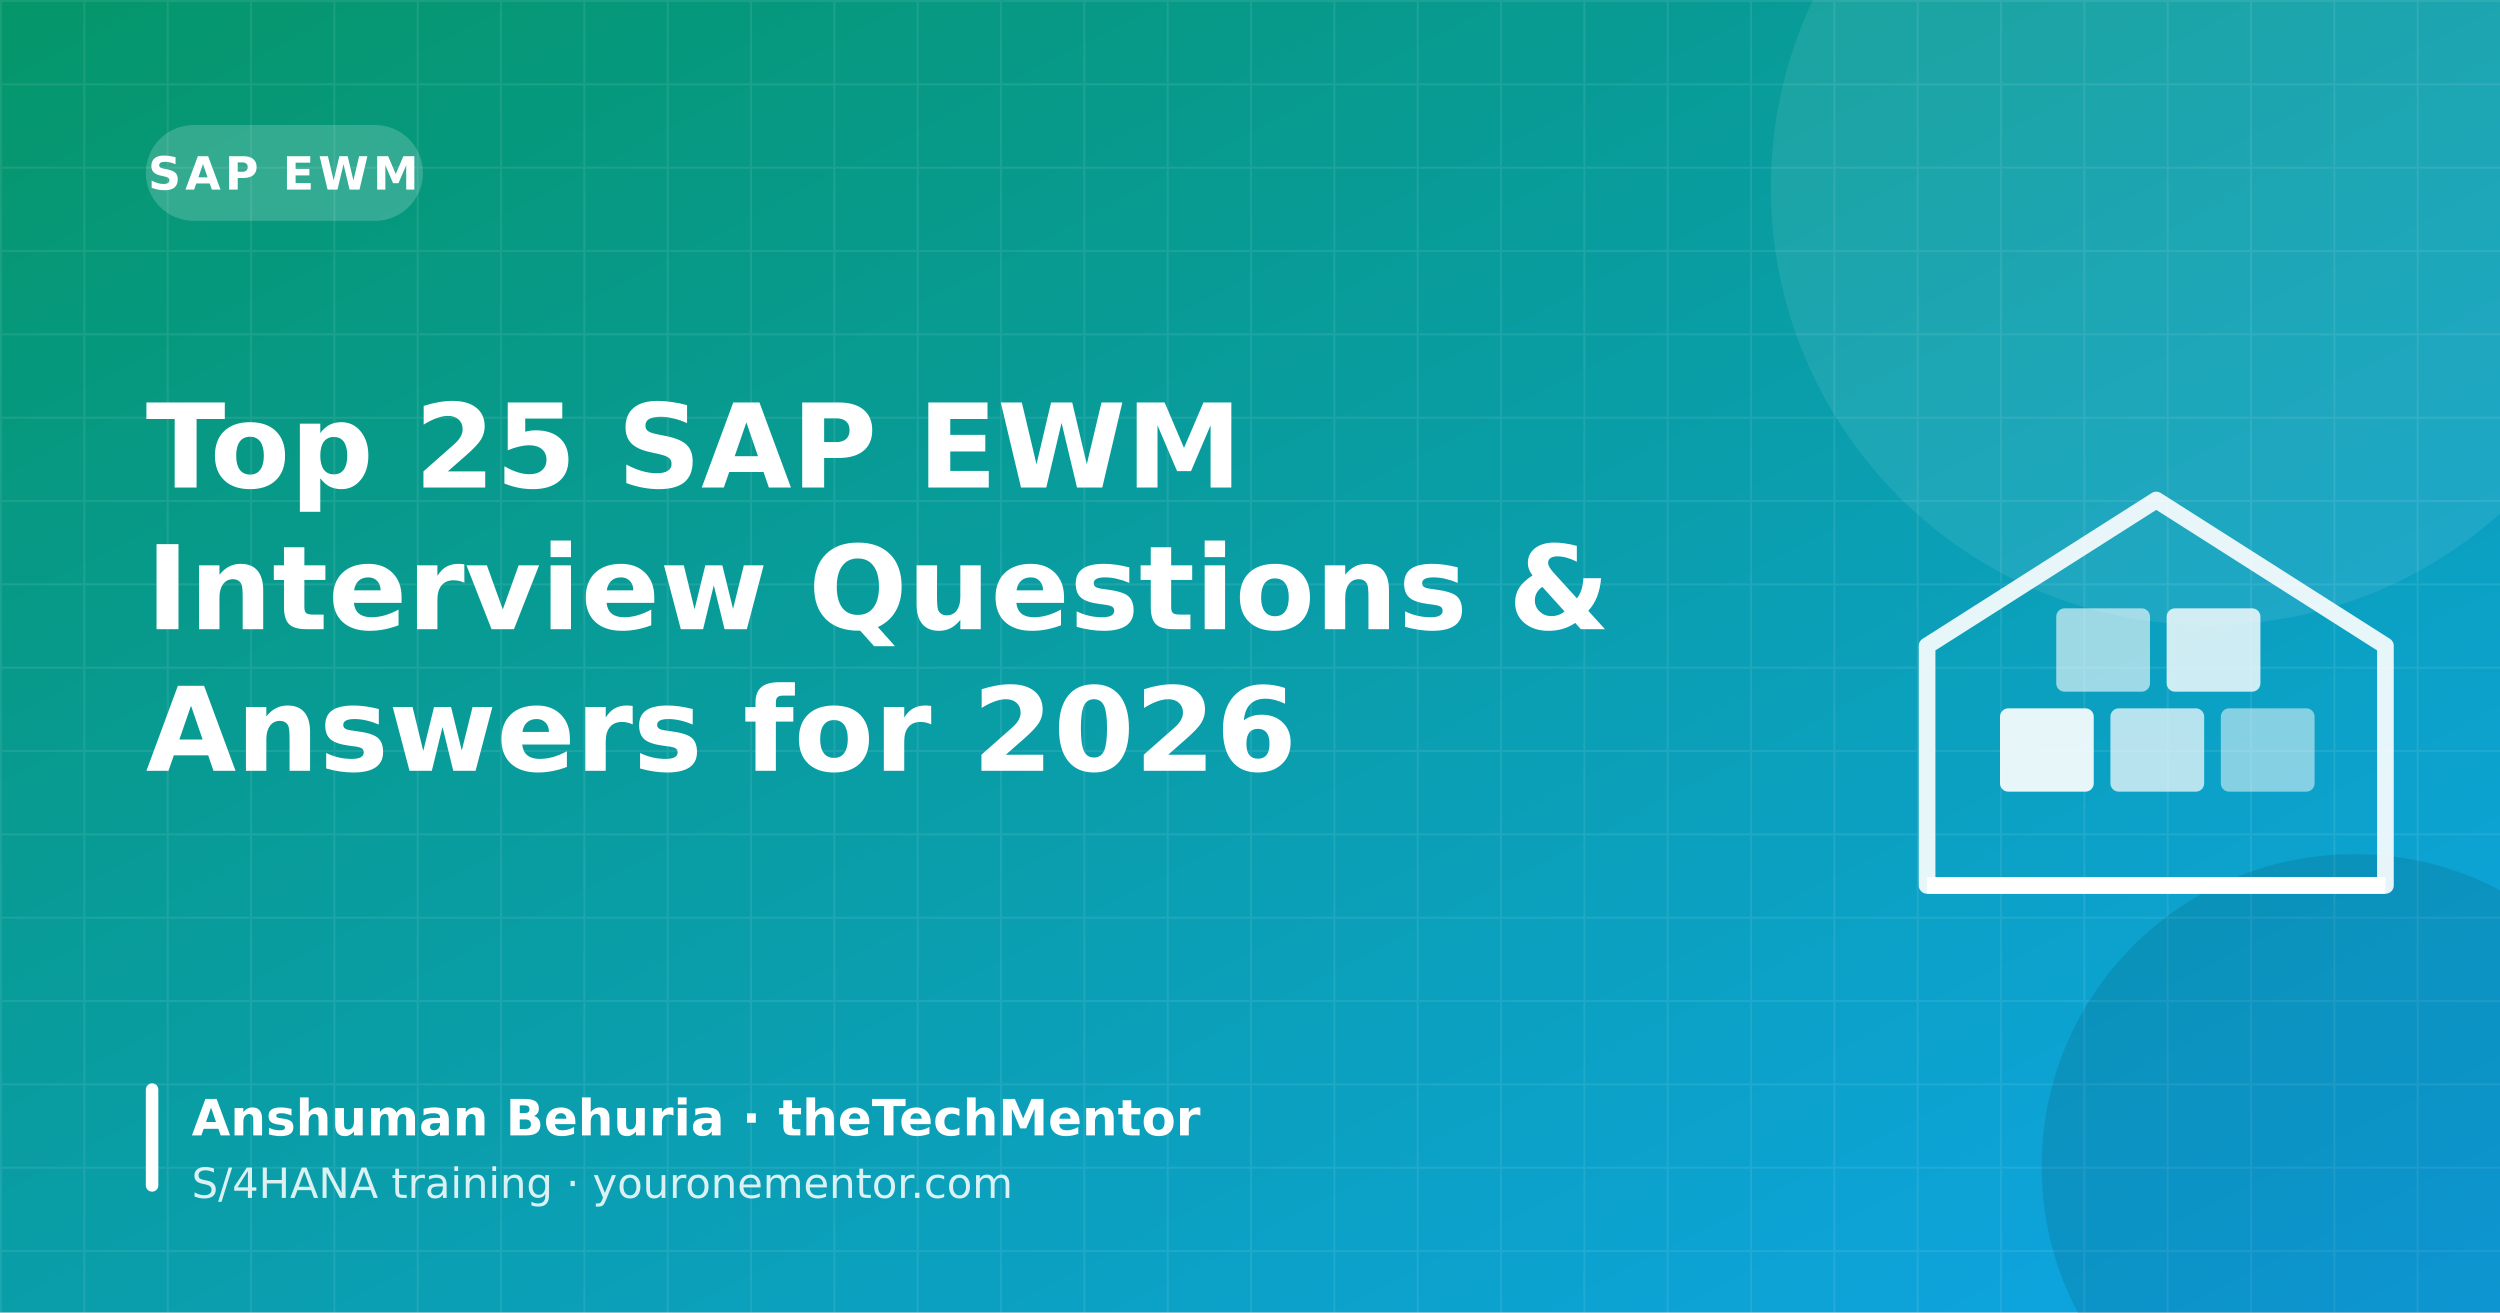
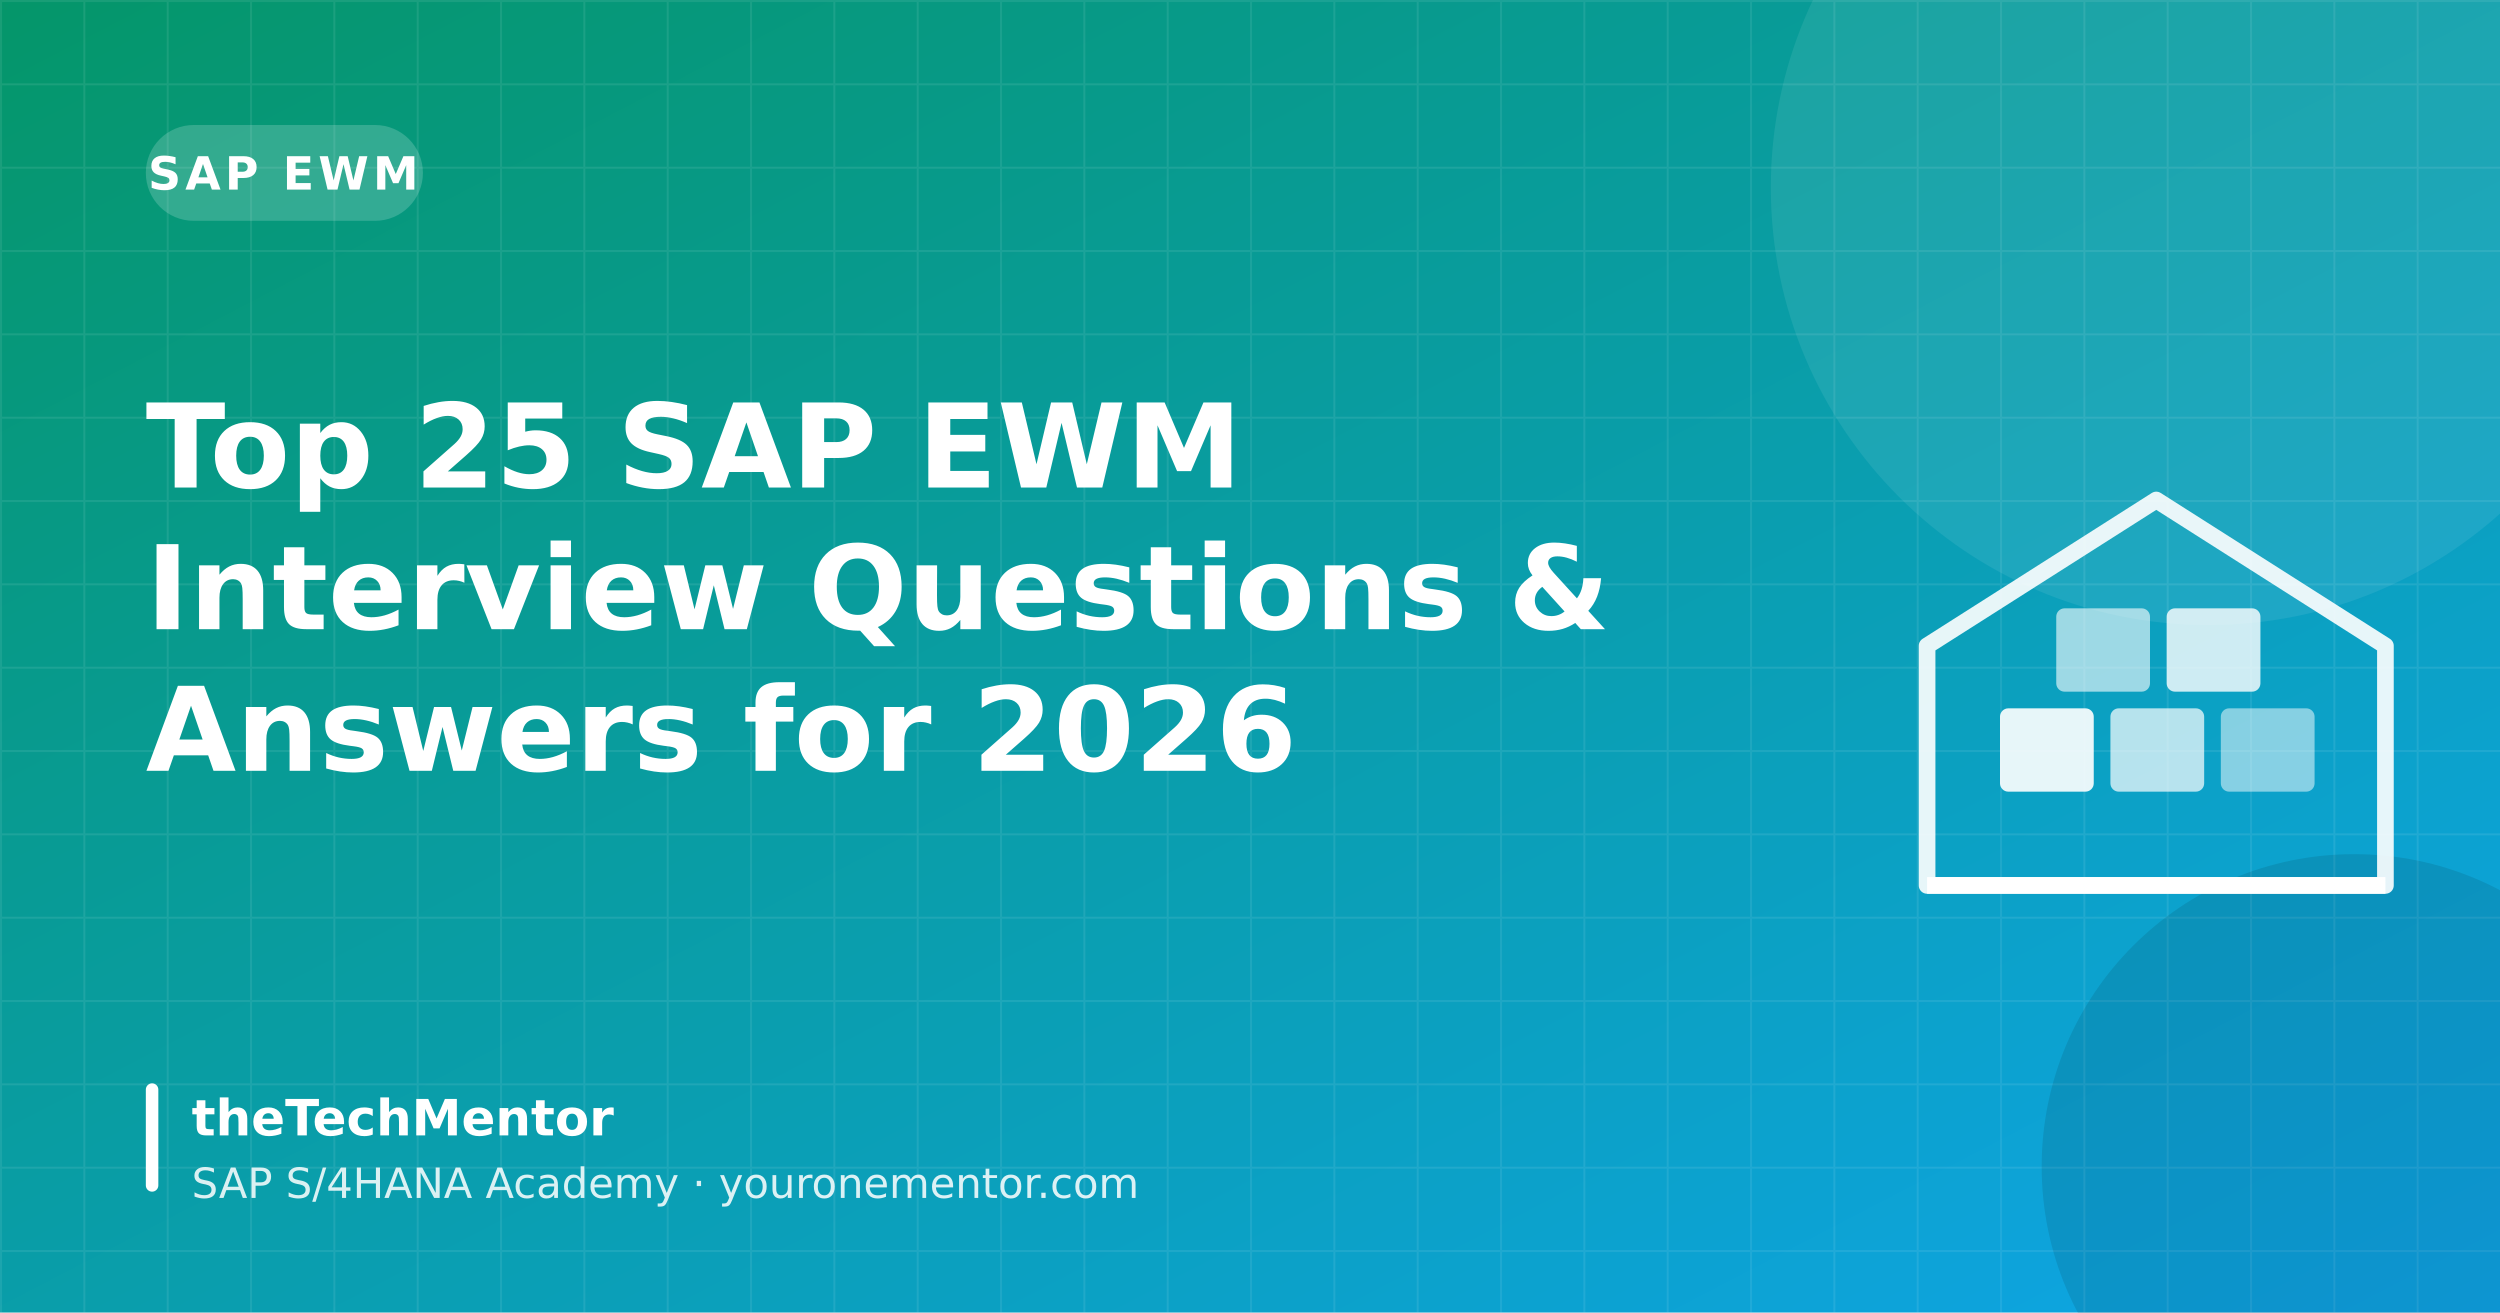
<svg xmlns="http://www.w3.org/2000/svg" width="1200" height="630" viewBox="0 0 1200 630">
  <defs>
    <linearGradient id="bg" x1="0" y1="0" x2="1" y2="1">
      <stop offset="0" stop-color="#059669" />
      <stop offset="1" stop-color="#0ea5e9" />
    </linearGradient>
    <pattern id="grid" width="40" height="40" patternUnits="userSpaceOnUse">
      <path d="M40 0 H0 V40" fill="none" stroke="#ffffff" stroke-opacity=".08" stroke-width="2" />
    </pattern>
  </defs>
  <rect width="1200" height="630" fill="url(#bg)" />
  <rect width="1200" height="630" fill="url(#grid)" />
  <circle cx="1060" cy="90" r="210" fill="#ffffff" opacity=".08" />
  <circle cx="1130" cy="560" r="150" fill="#000000" opacity=".10" />
  <rect x="70" y="60" width="133" height="46" rx="23" fill="#ffffff" opacity=".18" />
  <text x="136" y="91" font-family="DejaVu Sans, Inter, Arial, sans-serif" font-size="22" font-weight="700" fill="#ffffff" text-anchor="middle" letter-spacing="2">SAP EWM</text>
  <text x="70" y="234" font-family="DejaVu Sans, Inter, Arial, sans-serif" font-size="56" font-weight="800" fill="#ffffff">Top 25 SAP EWM</text>
  <text x="70" y="302" font-family="DejaVu Sans, Inter, Arial, sans-serif" font-size="56" font-weight="800" fill="#ffffff">Interview Questions &amp;</text>
  <text x="70" y="370" font-family="DejaVu Sans, Inter, Arial, sans-serif" font-size="56" font-weight="800" fill="#ffffff">Answers for 2026</text>
  <g transform="translate(905 200)">
    <path d="M20 110 L130 40 L240 110 V225 H20 Z" fill="none" stroke="#fff" stroke-width="8" stroke-linejoin="round" opacity=".9" />
    <rect x="55" y="140" width="45" height="40" rx="4" fill="#fff" opacity=".9" />
    <rect x="108" y="140" width="45" height="40" rx="4" fill="#fff" opacity=".7" />
    <rect x="161" y="140" width="45" height="40" rx="4" fill="#fff" opacity=".5" />
    <rect x="82" y="92" width="45" height="40" rx="4" fill="#fff" opacity=".6" />
    <rect x="135" y="92" width="45" height="40" rx="4" fill="#fff" opacity=".8" />
    <line x1="20" y1="225" x2="240" y2="225" stroke="#fff" stroke-width="8" />
  </g>
  <rect x="70" y="520" width="6" height="52" rx="3" fill="#ffffff" />
-   <text x="92" y="545" font-family="DejaVu Sans, Inter, Arial, sans-serif" font-size="24" font-weight="700" fill="#ffffff">Anshuman Behuria · theTechMentor</text>
-   <text x="92" y="575" font-family="DejaVu Sans, Inter, Arial, sans-serif" font-size="20" fill="#ffffff" opacity=".85">S/4HANA training · youronementor.com</text>
+   <text x="92" y="545" font-family="DejaVu Sans, Inter, Arial, sans-serif" font-size="24" font-weight="700" fill="#ffffff">theTechMentor</text>
+   <text x="92" y="575" font-family="DejaVu Sans, Inter, Arial, sans-serif" font-size="20" fill="#ffffff" opacity=".85">SAP S/4HANA Academy · youronementor.com</text>
</svg>
